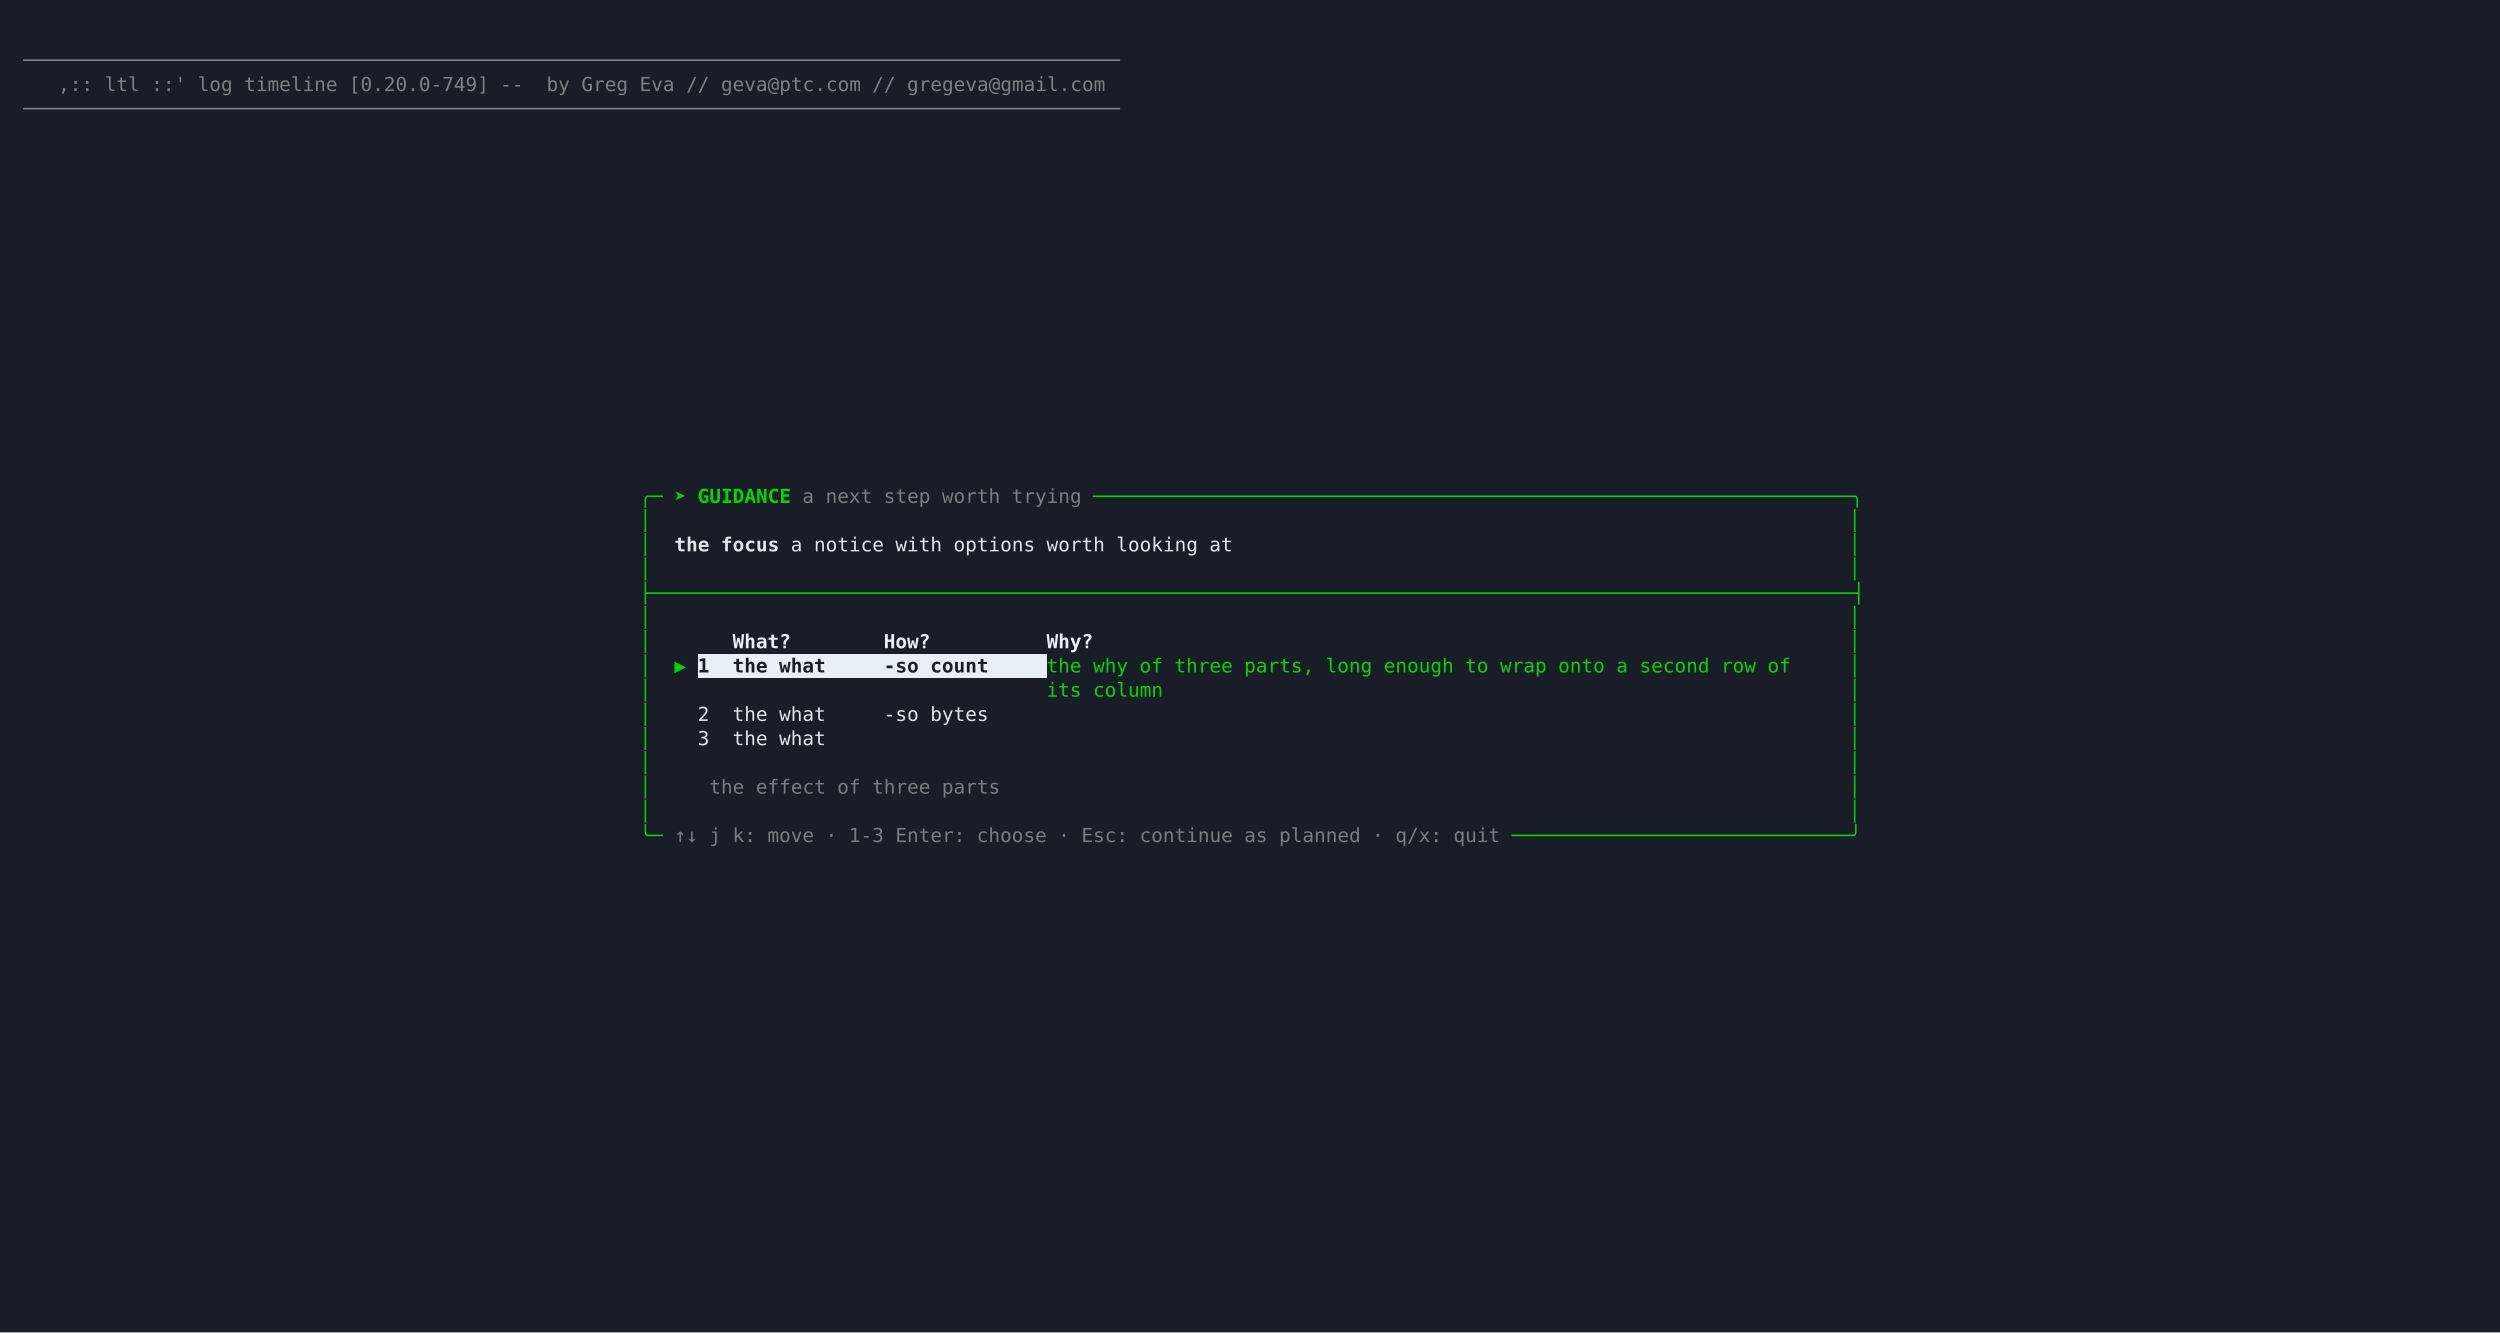
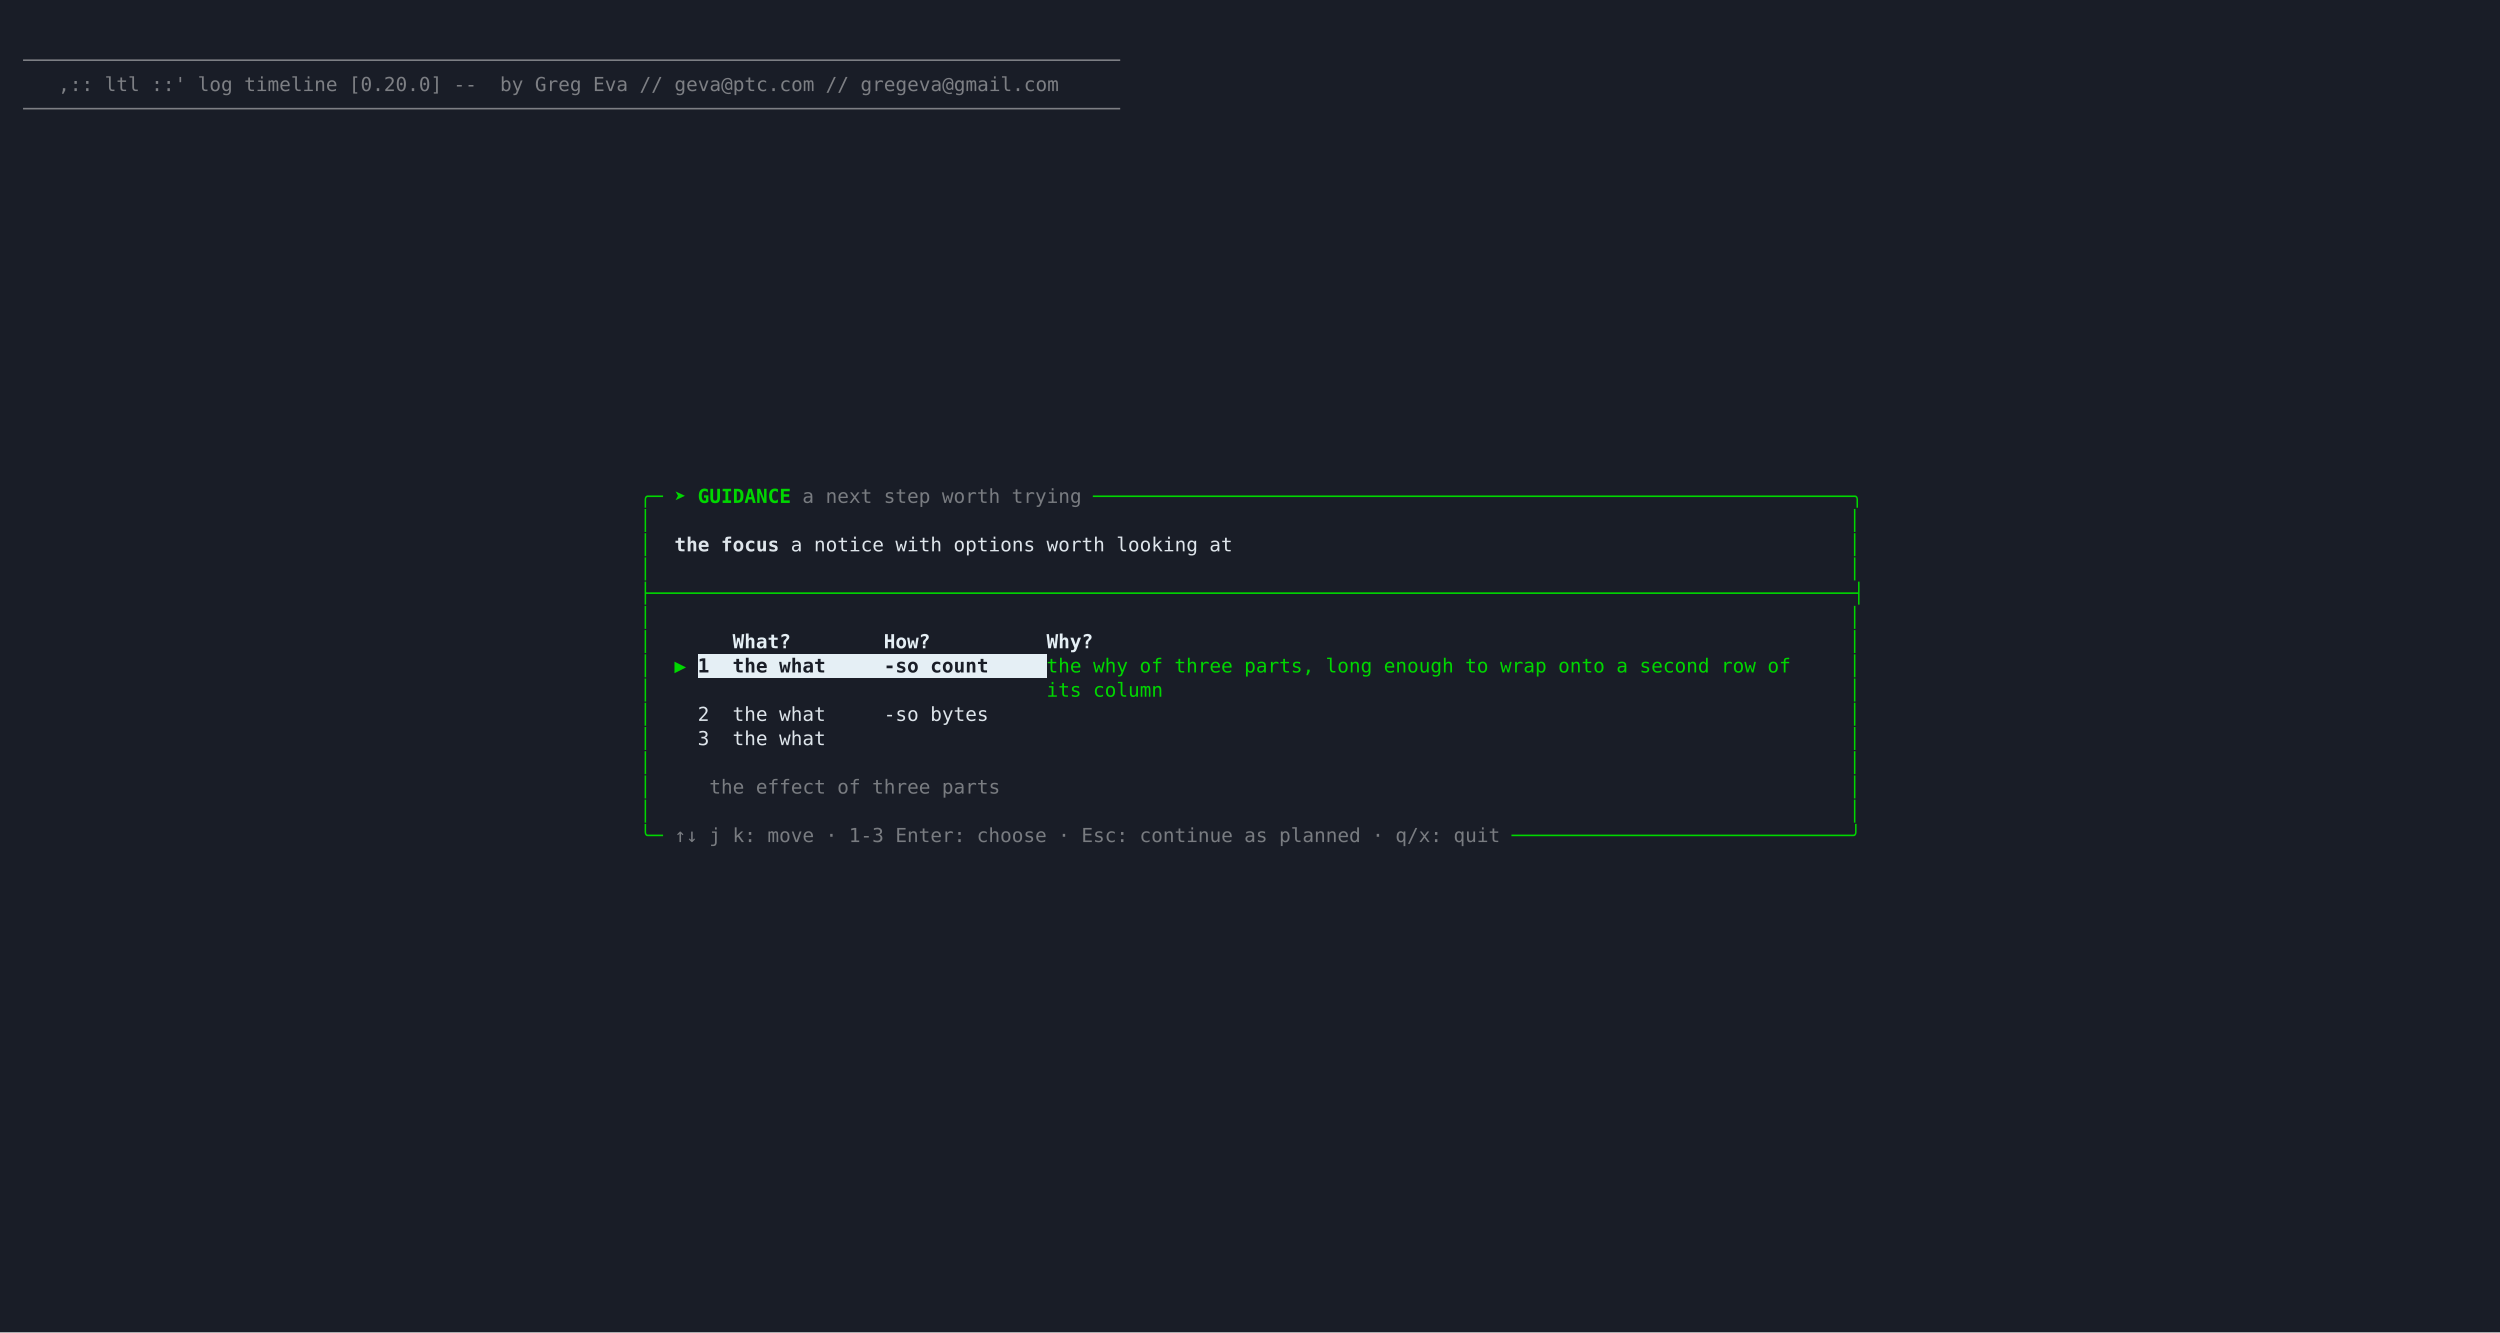
<svg xmlns="http://www.w3.org/2000/svg" width="1548" height="825" viewBox="0 0 1548 825">
  <rect width="100%" height="100%" fill="#191d27" />
  <g font-family="ui-monospace, 'SF Mono', SFMono-Regular, Menlo, Consolas, 'DejaVu Sans Mono', monospace" font-size="12">
    <rect x="432" y="405" width="216" height="15" fill="#e5eff5" shape-rendering="crispEdges" />
    <text x="14.4" y="41.4" fill="#7d7f84" textLength="676.8" lengthAdjust="spacing">──────────────────────────────────────────────────────────────────────────────────────────────</text>
    <text x="36" y="56.4" fill="#7d7f84" textLength="21.6" lengthAdjust="spacing">,::</text>
    <text x="64.8" y="56.4" fill="#7d7f84" textLength="21.6" lengthAdjust="spacing">ltl</text>
    <text x="93.6" y="56.4" fill="#7d7f84" textLength="21.6" lengthAdjust="spacing">::'</text>
    <text x="122.4" y="56.4" fill="#7d7f84" textLength="21.6" lengthAdjust="spacing">log</text>
    <text x="151.2" y="56.4" fill="#7d7f84" textLength="57.6" lengthAdjust="spacing">timeline</text>
-     <text x="216" y="56.4" fill="#7d7f84" textLength="86.4" lengthAdjust="spacing">[0.20.0-749]</text>
-     <text x="309.6" y="56.4" fill="#7d7f84" textLength="14.4" lengthAdjust="spacing">--</text>
-     <text x="338.4" y="56.4" fill="#7d7f84" textLength="14.4" lengthAdjust="spacing">by</text>
-     <text x="360" y="56.4" fill="#7d7f84" textLength="28.8" lengthAdjust="spacing">Greg</text>
-     <text x="396" y="56.4" fill="#7d7f84" textLength="21.6" lengthAdjust="spacing">Eva</text>
-     <text x="424.8" y="56.4" fill="#7d7f84" textLength="14.4" lengthAdjust="spacing">//</text>
-     <text x="446.4" y="56.4" fill="#7d7f84" textLength="86.4" lengthAdjust="spacing">geva@ptc.com</text>
-     <text x="540" y="56.4" fill="#7d7f84" textLength="14.4" lengthAdjust="spacing">//</text>
-     <text x="561.6" y="56.4" fill="#7d7f84" textLength="122.4" lengthAdjust="spacing">gregeva@gmail.com</text>
+     <text x="216" y="56.4" fill="#7d7f84" textLength="57.6" lengthAdjust="spacing">[0.20.0]</text>
+     <text x="280.8" y="56.4" fill="#7d7f84" textLength="14.4" lengthAdjust="spacing">--</text>
+     <text x="309.6" y="56.4" fill="#7d7f84" textLength="14.4" lengthAdjust="spacing">by</text>
+     <text x="331.2" y="56.4" fill="#7d7f84" textLength="28.8" lengthAdjust="spacing">Greg</text>
+     <text x="367.2" y="56.4" fill="#7d7f84" textLength="21.6" lengthAdjust="spacing">Eva</text>
+     <text x="396" y="56.4" fill="#7d7f84" textLength="14.4" lengthAdjust="spacing">//</text>
+     <text x="417.6" y="56.4" fill="#7d7f84" textLength="86.4" lengthAdjust="spacing">geva@ptc.com</text>
+     <text x="511.2" y="56.4" fill="#7d7f84" textLength="14.4" lengthAdjust="spacing">//</text>
+     <text x="532.8" y="56.4" fill="#7d7f84" textLength="122.4" lengthAdjust="spacing">gregeva@gmail.com</text>
    <text x="14.4" y="71.4" fill="#7d7f84" textLength="676.8" lengthAdjust="spacing">──────────────────────────────────────────────────────────────────────────────────────────────</text>
    <text x="396" y="311.4" fill="#00d700" textLength="14.4" lengthAdjust="spacing">╭─</text>
    <text x="417.6" y="311.4" fill="#00d700" font-weight="bold">➤</text>
    <text x="432" y="311.4" fill="#00d700" font-weight="bold" textLength="57.6" lengthAdjust="spacing">GUIDANCE</text>
    <text x="496.8" y="311.4" fill="#797c81">a</text>
    <text x="511.2" y="311.4" fill="#797c81" textLength="28.8" lengthAdjust="spacing">next</text>
    <text x="547.2" y="311.4" fill="#797c81" textLength="28.8" lengthAdjust="spacing">step</text>
    <text x="583.2" y="311.4" fill="#797c81" textLength="36" lengthAdjust="spacing">worth</text>
    <text x="626.4" y="311.4" fill="#797c81" textLength="43.2" lengthAdjust="spacing">trying</text>
    <text x="676.8" y="311.4" fill="#00d700" textLength="475.2" lengthAdjust="spacing">─────────────────────────────────────────────────────────────────╮</text>
    <text x="396" y="326.4" fill="#00d700">│</text>
    <text x="1144.8" y="326.4" fill="#00d700">│</text>
    <text x="396" y="341.4" fill="#00d700">│</text>
    <text x="417.6" y="341.4" fill="#dee5eb" font-weight="bold" textLength="21.6" lengthAdjust="spacing">the</text>
    <text x="446.4" y="341.4" fill="#dee5eb" font-weight="bold" textLength="36" lengthAdjust="spacing">focus</text>
    <text x="489.6" y="341.4" fill="#dee5eb">a</text>
    <text x="504" y="341.4" fill="#dee5eb" textLength="43.2" lengthAdjust="spacing">notice</text>
    <text x="554.4" y="341.4" fill="#dee5eb" textLength="28.8" lengthAdjust="spacing">with</text>
    <text x="590.4" y="341.4" fill="#dee5eb" textLength="50.4" lengthAdjust="spacing">options</text>
    <text x="648" y="341.4" fill="#dee5eb" textLength="36" lengthAdjust="spacing">worth</text>
    <text x="691.2" y="341.4" fill="#dee5eb" textLength="50.4" lengthAdjust="spacing">looking</text>
    <text x="748.8" y="341.4" fill="#dee5eb" textLength="14.4" lengthAdjust="spacing">at</text>
    <text x="1144.8" y="341.4" fill="#00d700">│</text>
    <text x="396" y="356.4" fill="#00d700">│</text>
    <text x="1144.8" y="356.4" fill="#00d700">│</text>
    <text x="396" y="371.4" fill="#00d700" textLength="756" lengthAdjust="spacing">├───────────────────────────────────────────────────────────────────────────────────────────────────────┤</text>
    <text x="396" y="386.4" fill="#00d700">│</text>
    <text x="1144.8" y="386.4" fill="#00d700">│</text>
    <text x="396" y="401.4" fill="#00d700">│</text>
    <text x="453.6" y="401.4" fill="#e5eff5" font-weight="bold" textLength="36" lengthAdjust="spacing">What?</text>
    <text x="547.2" y="401.4" fill="#e5eff5" font-weight="bold" textLength="28.8" lengthAdjust="spacing">How?</text>
    <text x="648" y="401.4" fill="#e5eff5" font-weight="bold" textLength="28.8" lengthAdjust="spacing">Why?</text>
    <text x="1144.8" y="401.4" fill="#00d700">│</text>
    <text x="396" y="416.4" fill="#00d700">│</text>
    <text x="417.6" y="416.4" fill="#00d700">▶</text>
    <text x="432" y="416.4" fill="#191d27" font-weight="bold">1</text>
    <text x="453.6" y="416.4" fill="#191d27" font-weight="bold" textLength="21.6" lengthAdjust="spacing">the</text>
    <text x="482.4" y="416.4" fill="#191d27" font-weight="bold" textLength="28.8" lengthAdjust="spacing">what</text>
    <text x="547.2" y="416.4" fill="#191d27" font-weight="bold" textLength="21.6" lengthAdjust="spacing">-so</text>
    <text x="576" y="416.4" fill="#191d27" font-weight="bold" textLength="36" lengthAdjust="spacing">count</text>
    <text x="648" y="416.4" fill="#00d700" textLength="21.6" lengthAdjust="spacing">the</text>
    <text x="676.8" y="416.4" fill="#00d700" textLength="21.6" lengthAdjust="spacing">why</text>
    <text x="705.6" y="416.4" fill="#00d700" textLength="14.4" lengthAdjust="spacing">of</text>
    <text x="727.2" y="416.4" fill="#00d700" textLength="36" lengthAdjust="spacing">three</text>
    <text x="770.4" y="416.4" fill="#00d700" textLength="43.2" lengthAdjust="spacing">parts,</text>
    <text x="820.8" y="416.4" fill="#00d700" textLength="28.8" lengthAdjust="spacing">long</text>
    <text x="856.8" y="416.4" fill="#00d700" textLength="43.2" lengthAdjust="spacing">enough</text>
    <text x="907.2" y="416.4" fill="#00d700" textLength="14.4" lengthAdjust="spacing">to</text>
    <text x="928.8" y="416.4" fill="#00d700" textLength="28.8" lengthAdjust="spacing">wrap</text>
    <text x="964.8" y="416.4" fill="#00d700" textLength="28.8" lengthAdjust="spacing">onto</text>
    <text x="1000.8" y="416.4" fill="#00d700">a</text>
    <text x="1015.2" y="416.4" fill="#00d700" textLength="43.2" lengthAdjust="spacing">second</text>
    <text x="1065.6" y="416.4" fill="#00d700" textLength="21.6" lengthAdjust="spacing">row</text>
    <text x="1094.4" y="416.4" fill="#00d700" textLength="14.4" lengthAdjust="spacing">of</text>
    <text x="1144.8" y="416.4" fill="#00d700">│</text>
    <text x="396" y="431.4" fill="#00d700">│</text>
    <text x="648" y="431.4" fill="#00d700" textLength="21.6" lengthAdjust="spacing">its</text>
    <text x="676.8" y="431.4" fill="#00d700" textLength="43.2" lengthAdjust="spacing">column</text>
    <text x="1144.8" y="431.4" fill="#00d700">│</text>
    <text x="396" y="446.4" fill="#00d700">│</text>
    <text x="432" y="446.4" fill="#dee5eb">2</text>
    <text x="453.6" y="446.4" fill="#dee5eb" textLength="21.6" lengthAdjust="spacing">the</text>
    <text x="482.4" y="446.4" fill="#dee5eb" textLength="28.8" lengthAdjust="spacing">what</text>
    <text x="547.2" y="446.4" fill="#dee5eb" textLength="21.6" lengthAdjust="spacing">-so</text>
    <text x="576" y="446.4" fill="#dee5eb" textLength="36" lengthAdjust="spacing">bytes</text>
    <text x="1144.8" y="446.4" fill="#00d700">│</text>
    <text x="396" y="461.4" fill="#00d700">│</text>
    <text x="432" y="461.4" fill="#dee5eb">3</text>
    <text x="453.6" y="461.4" fill="#dee5eb" textLength="21.6" lengthAdjust="spacing">the</text>
    <text x="482.4" y="461.4" fill="#dee5eb" textLength="28.8" lengthAdjust="spacing">what</text>
    <text x="1144.8" y="461.4" fill="#00d700">│</text>
    <text x="396" y="476.4" fill="#00d700">│</text>
    <text x="1144.8" y="476.4" fill="#00d700">│</text>
    <text x="396" y="491.4" fill="#00d700">│</text>
    <text x="439.2" y="491.4" fill="#797c81" textLength="21.6" lengthAdjust="spacing">the</text>
    <text x="468" y="491.4" fill="#797c81" textLength="43.2" lengthAdjust="spacing">effect</text>
    <text x="518.4" y="491.4" fill="#797c81" textLength="14.4" lengthAdjust="spacing">of</text>
    <text x="540" y="491.4" fill="#797c81" textLength="36" lengthAdjust="spacing">three</text>
    <text x="583.2" y="491.4" fill="#797c81" textLength="36" lengthAdjust="spacing">parts</text>
    <text x="1144.8" y="491.4" fill="#00d700">│</text>
    <text x="396" y="506.4" fill="#00d700">│</text>
    <text x="1144.8" y="506.4" fill="#00d700">│</text>
    <text x="396" y="521.4" fill="#00d700" textLength="14.4" lengthAdjust="spacing">╰─</text>
    <text x="417.6" y="521.4" fill="#797c81" textLength="14.4" lengthAdjust="spacing">↑↓</text>
    <text x="439.2" y="521.4" fill="#797c81">j</text>
    <text x="453.6" y="521.4" fill="#797c81" textLength="14.4" lengthAdjust="spacing">k:</text>
    <text x="475.2" y="521.4" fill="#797c81" textLength="28.8" lengthAdjust="spacing">move</text>
    <text x="511.2" y="521.4" fill="#797c81">·</text>
    <text x="525.6" y="521.4" fill="#797c81" textLength="21.6" lengthAdjust="spacing">1-3</text>
    <text x="554.4" y="521.4" fill="#797c81" textLength="43.2" lengthAdjust="spacing">Enter:</text>
    <text x="604.8" y="521.4" fill="#797c81" textLength="43.2" lengthAdjust="spacing">choose</text>
    <text x="655.2" y="521.4" fill="#797c81">·</text>
    <text x="669.6" y="521.4" fill="#797c81" textLength="28.8" lengthAdjust="spacing">Esc:</text>
    <text x="705.6" y="521.4" fill="#797c81" textLength="57.6" lengthAdjust="spacing">continue</text>
    <text x="770.4" y="521.4" fill="#797c81" textLength="14.4" lengthAdjust="spacing">as</text>
    <text x="792" y="521.4" fill="#797c81" textLength="50.4" lengthAdjust="spacing">planned</text>
    <text x="849.6" y="521.4" fill="#797c81">·</text>
    <text x="864" y="521.4" fill="#797c81" textLength="28.8" lengthAdjust="spacing">q/x:</text>
    <text x="900" y="521.4" fill="#797c81" textLength="28.8" lengthAdjust="spacing">quit</text>
    <text x="936" y="521.4" fill="#00d700" textLength="216" lengthAdjust="spacing">─────────────────────────────╯</text>
  </g>
</svg>
